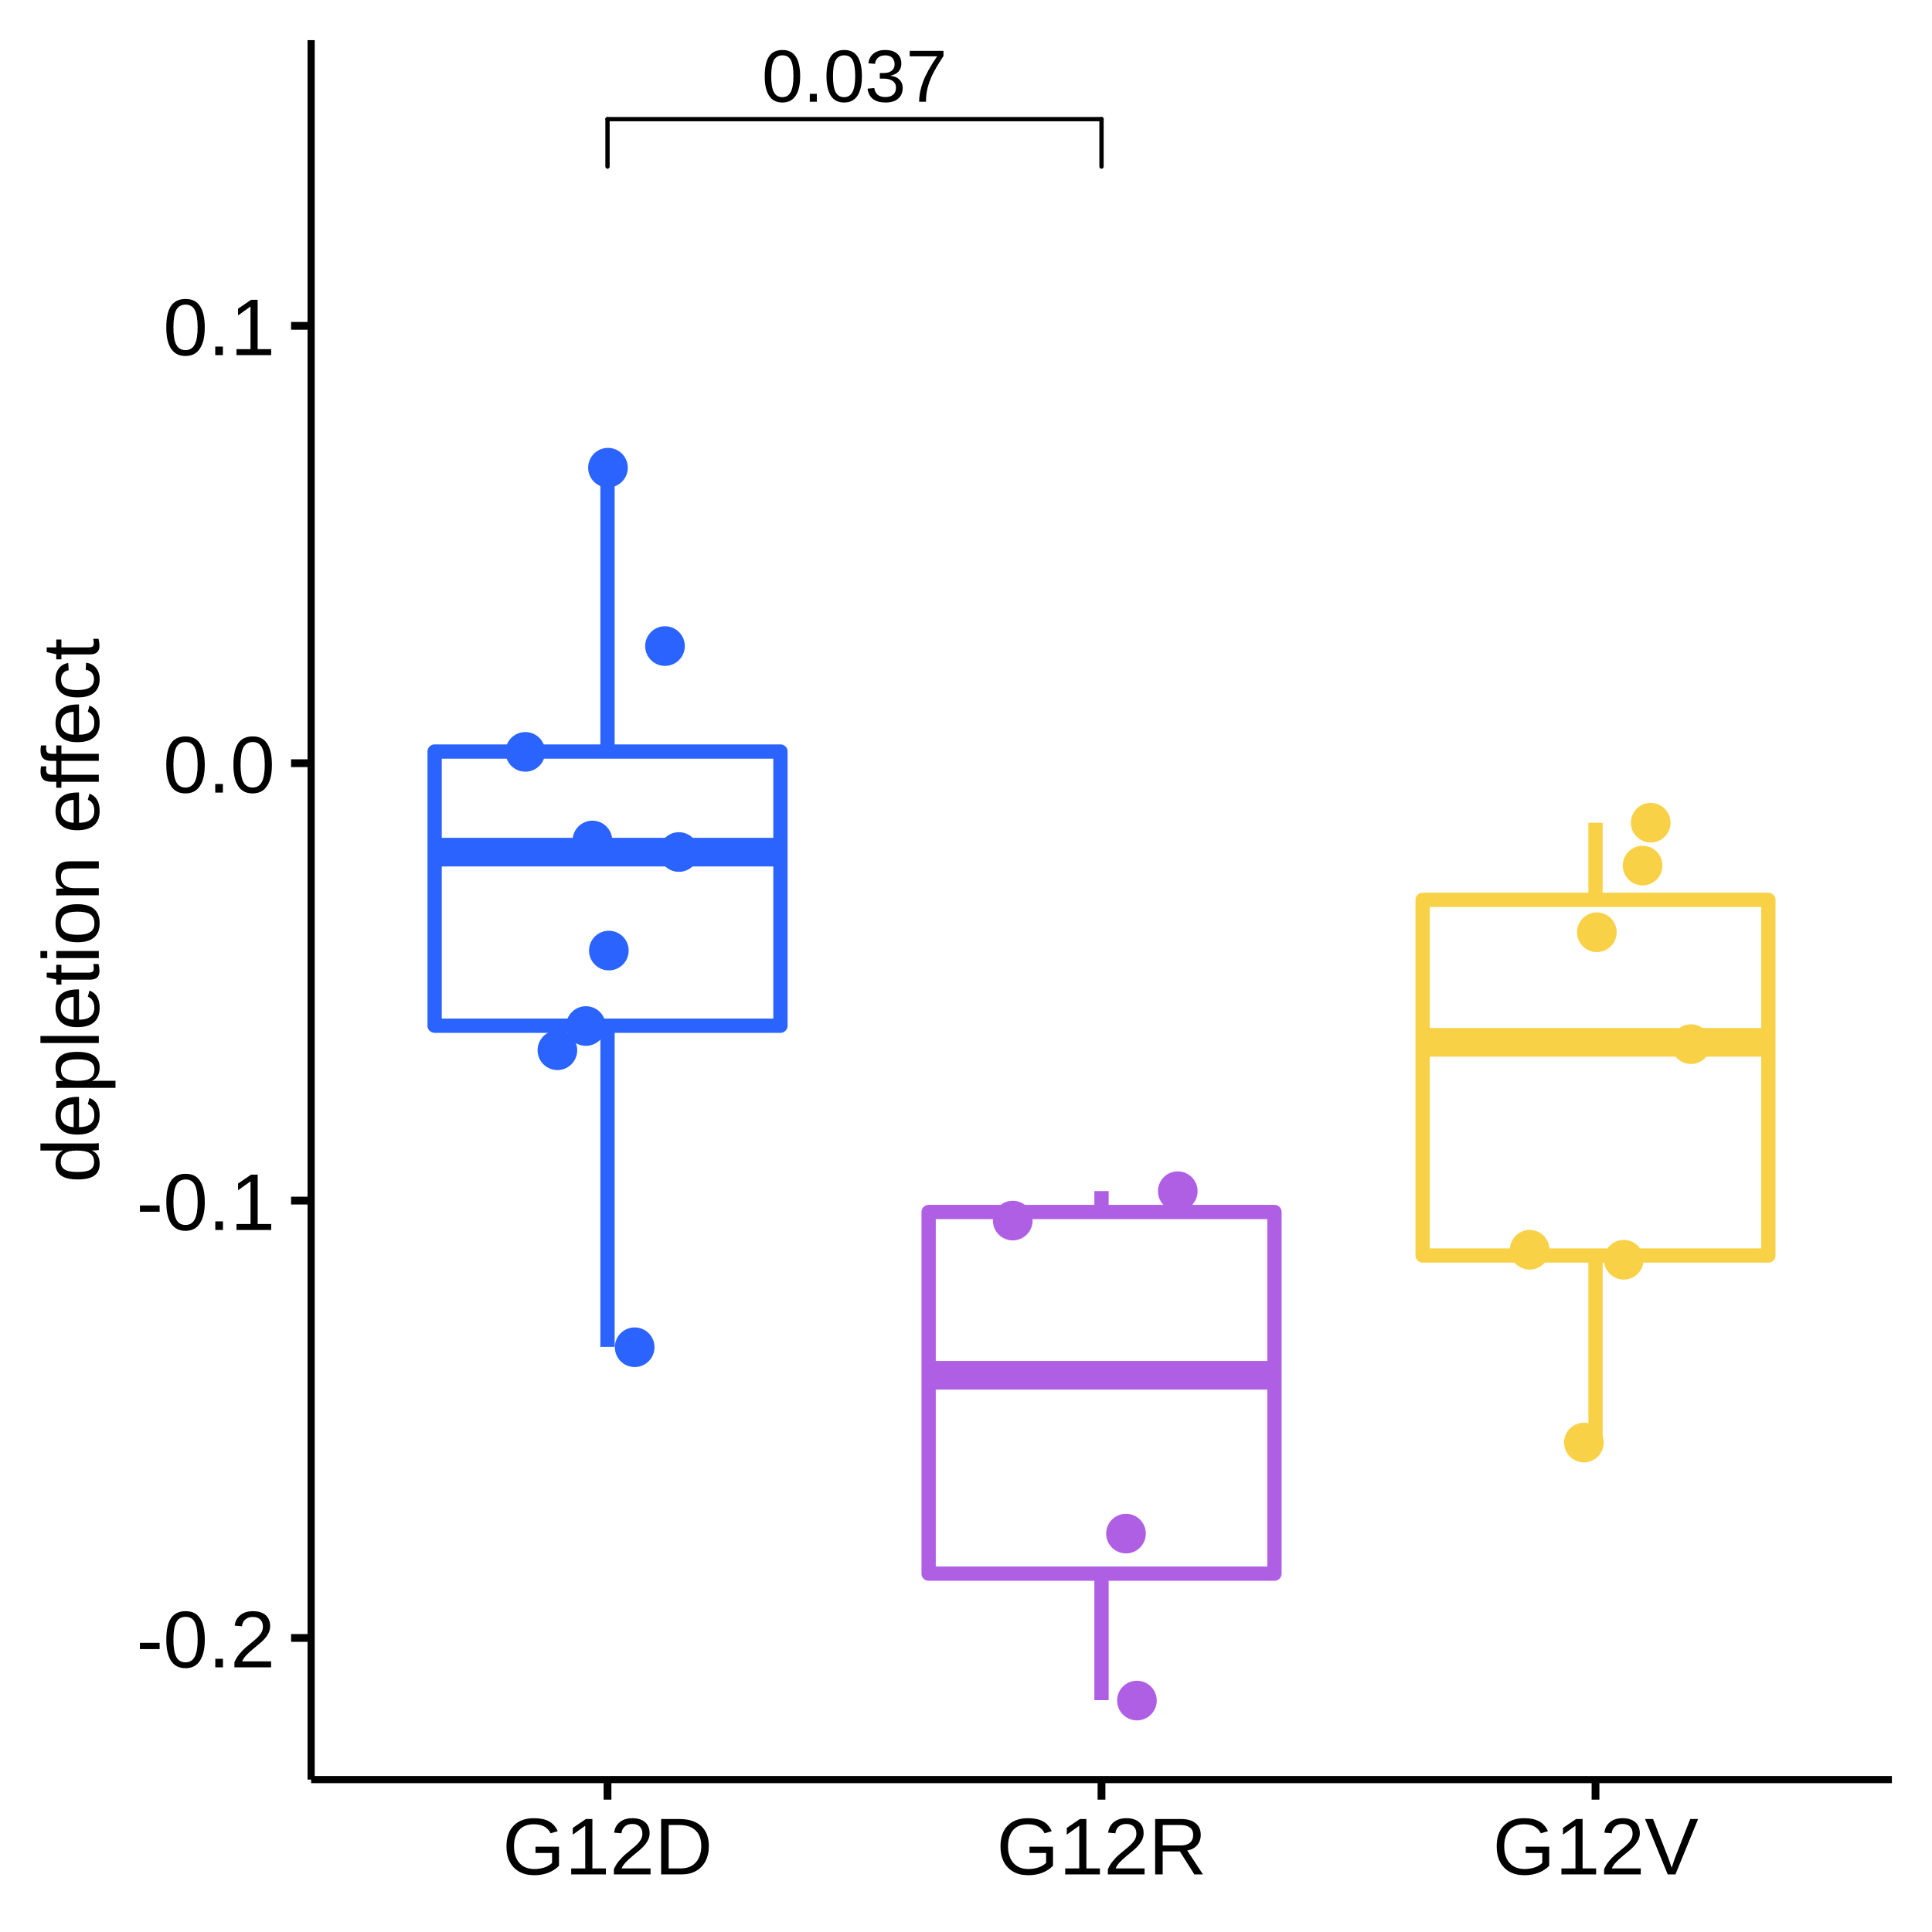
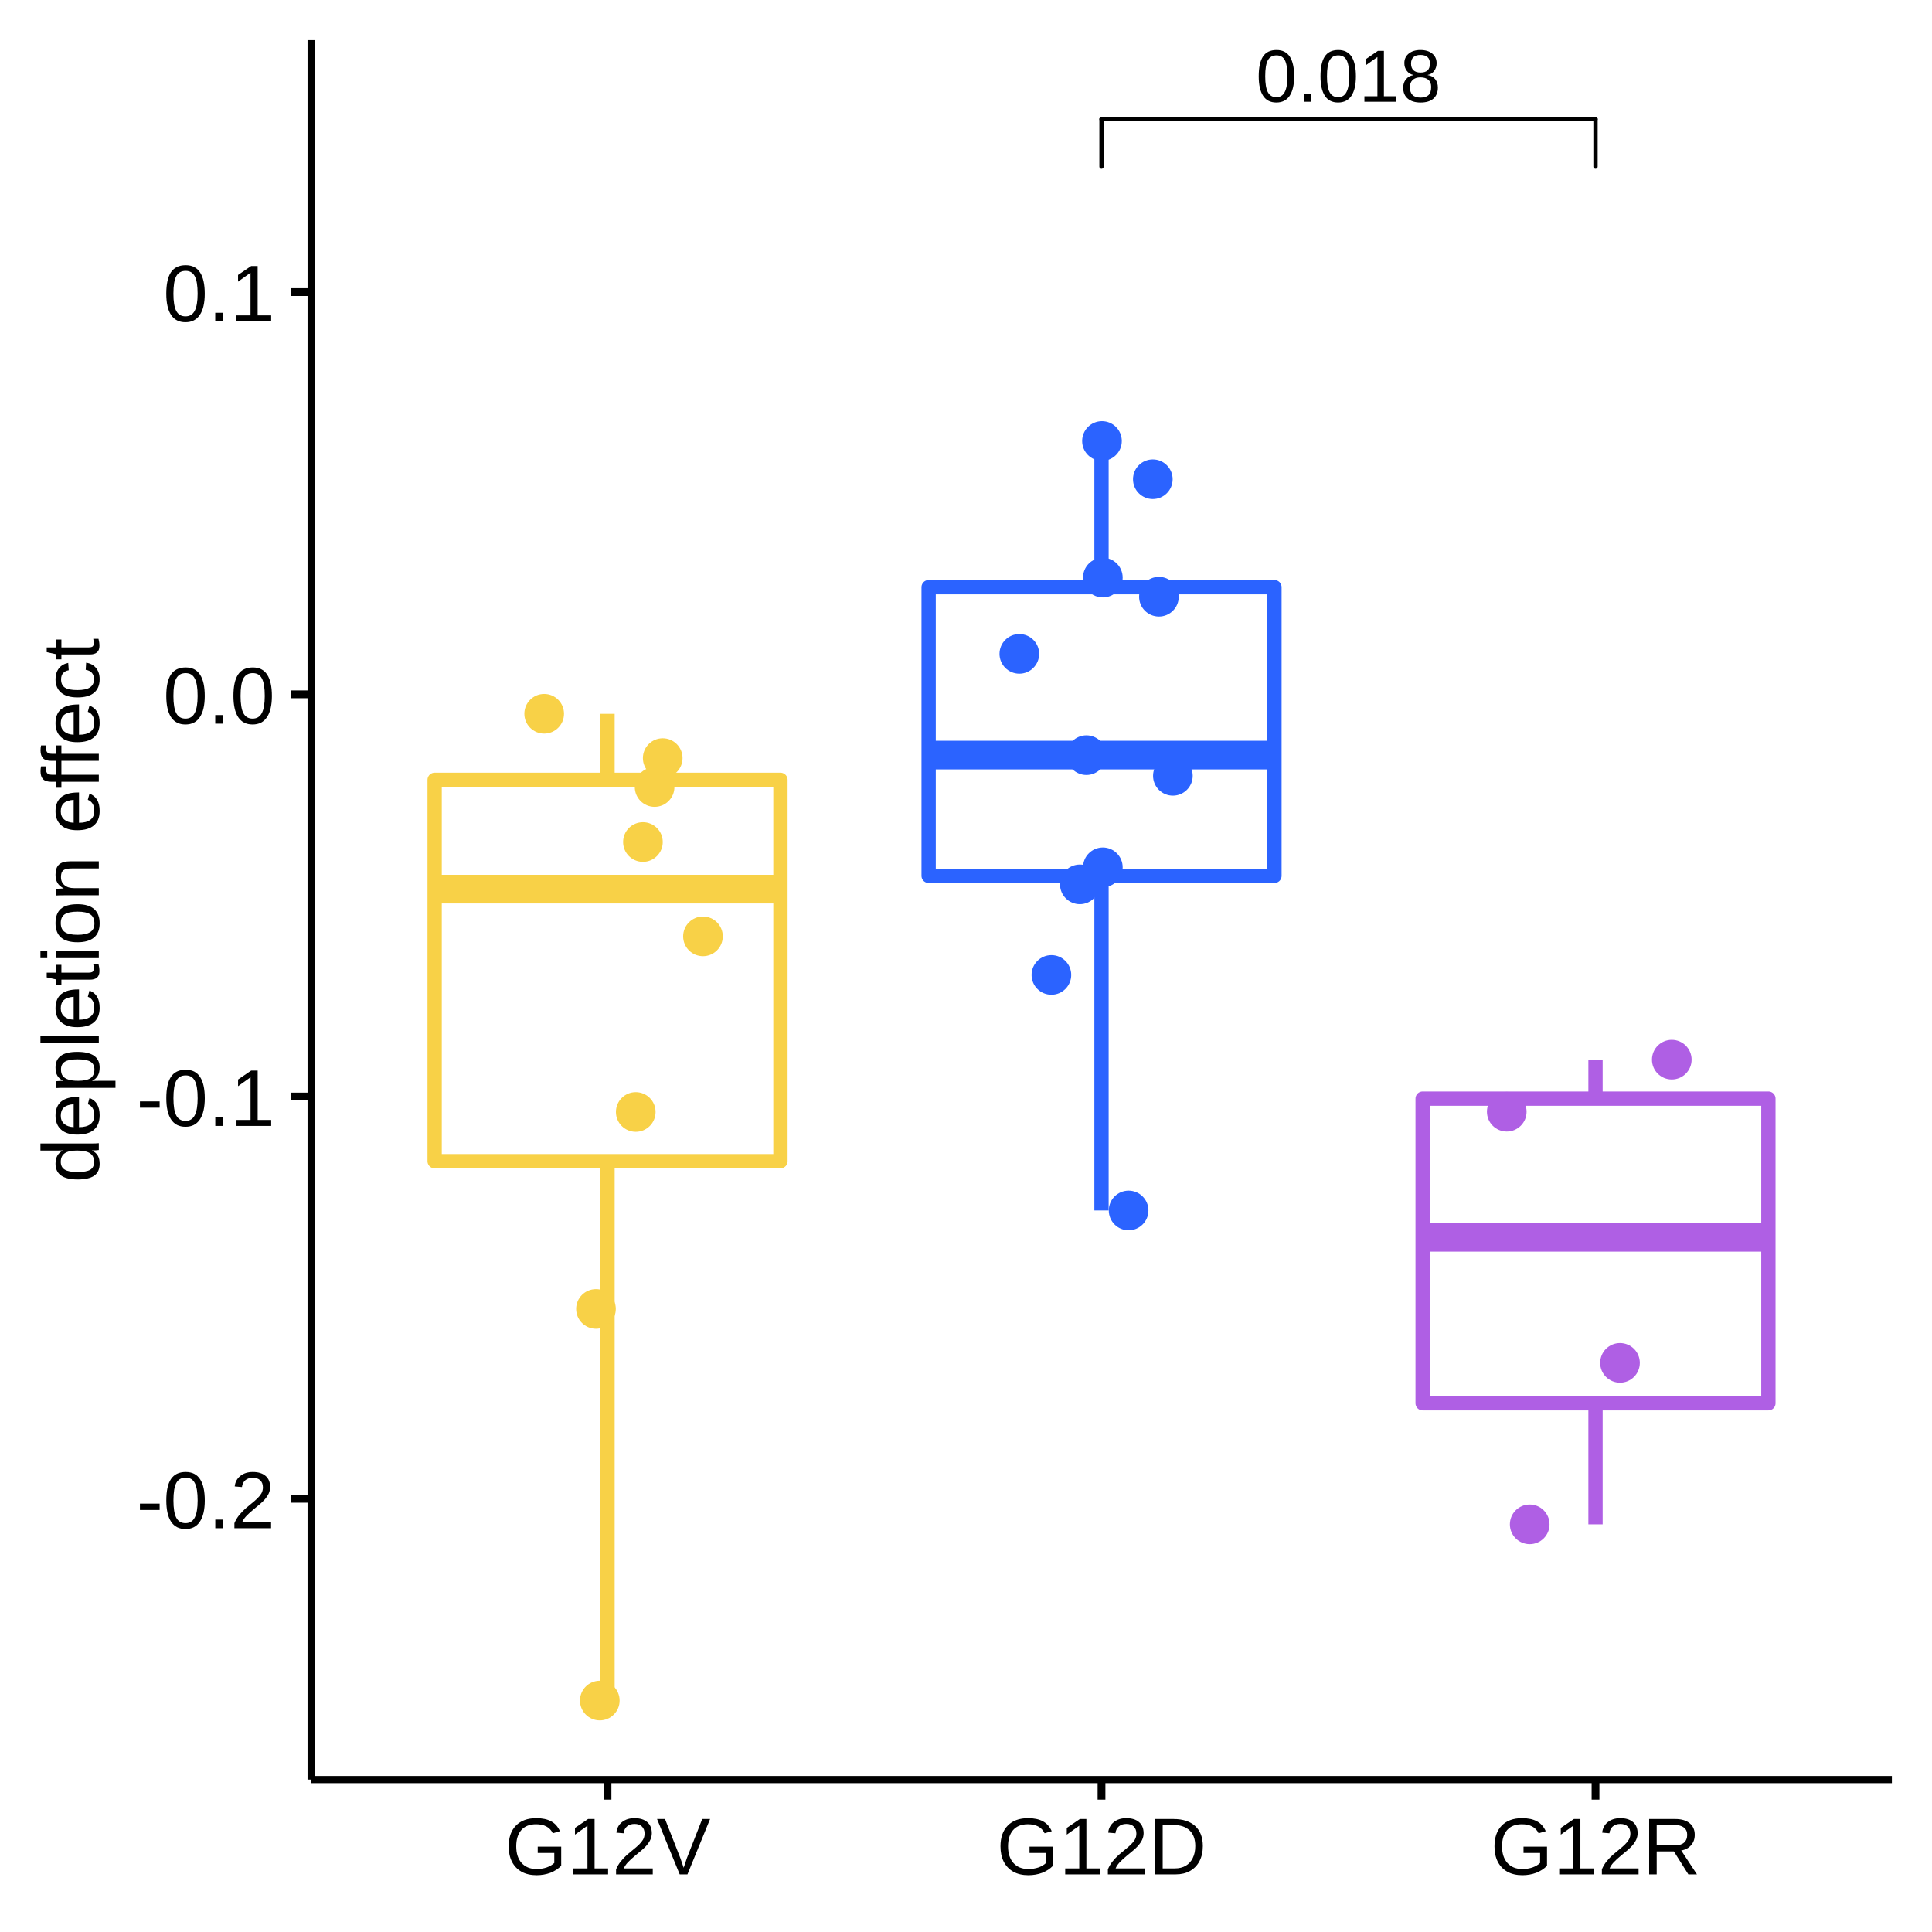
<svg xmlns="http://www.w3.org/2000/svg" viewBox="0 0 288.00 288.00">
  <defs>
    <style type="text/css">
    line, polyline, polygon, path, rect, circle {
      fill: none;
      stroke: #000000;
      stroke-linecap: round;
      stroke-linejoin: round;
      stroke-miterlimit: 10.00;
    }
  </style>
  </defs>
  <rect width="100%" height="100%" style="stroke: none; fill: #FFFFFF;" />
  <rect x="0.00" y="0.00" width="288.00" height="288.00" style="stroke-width: 1.16; stroke: #FFFFFF; fill: #FFFFFF;" />
  <defs>
    <clipPath id="cpNDYuMzh8MjgyLjAyfDI2NS4yOHw1Ljk4">
      <rect x="46.38" y="5.98" width="235.64" height="259.31" />
    </clipPath>
  </defs>
  <rect x="46.38" y="5.98" width="235.64" height="259.31" style="stroke-width: 1.16; stroke: none; fill: #FFFFFF;" clip-path="url(#cpNDYuMzh8MjgyLjAyfDI2NS4yOHw1Ljk4)" />
-   <line x1="90.56" y1="112.03" x2="90.56" y2="69.92" style="stroke-width: 2.13; stroke: #2B63FF; stroke-linecap: butt;" clip-path="url(#cpNDYuMzh8MjgyLjAyfDI2NS4yOHw1Ljk4)" />
-   <line x1="90.56" y1="152.90" x2="90.56" y2="200.78" style="stroke-width: 2.13; stroke: #2B63FF; stroke-linecap: butt;" clip-path="url(#cpNDYuMzh8MjgyLjAyfDI2NS4yOHw1Ljk4)" />
-   <polygon points="64.79,112.03 64.79,152.90 116.34,152.90 116.34,112.03 64.79,112.03 " style="stroke-width: 2.13; stroke: #2B63FF; fill: #FFFFFF;" clip-path="url(#cpNDYuMzh8MjgyLjAyfDI2NS4yOHw1Ljk4)" />
-   <line x1="64.79" y1="127.03" x2="116.34" y2="127.03" style="stroke-width: 4.27; stroke: #2B63FF; stroke-linecap: butt;" clip-path="url(#cpNDYuMzh8MjgyLjAyfDI2NS4yOHw1Ljk4)" />
-   <line x1="164.20" y1="180.67" x2="164.20" y2="177.55" style="stroke-width: 2.13; stroke: #AF5FE4; stroke-linecap: butt;" clip-path="url(#cpNDYuMzh8MjgyLjAyfDI2NS4yOHw1Ljk4)" />
-   <line x1="164.20" y1="234.58" x2="164.20" y2="253.44" style="stroke-width: 2.13; stroke: #AF5FE4; stroke-linecap: butt;" clip-path="url(#cpNDYuMzh8MjgyLjAyfDI2NS4yOHw1Ljk4)" />
-   <polygon points="138.43,180.67 138.43,234.58 189.98,234.58 189.98,180.67 138.43,180.67 " style="stroke-width: 2.13; stroke: #AF5FE4; fill: #FFFFFF;" clip-path="url(#cpNDYuMzh8MjgyLjAyfDI2NS4yOHw1Ljk4)" />
-   <line x1="138.43" y1="205.01" x2="189.98" y2="205.01" style="stroke-width: 4.27; stroke: #AF5FE4; stroke-linecap: butt;" clip-path="url(#cpNDYuMzh8MjgyLjAyfDI2NS4yOHw1Ljk4)" />
-   <line x1="237.84" y1="134.14" x2="237.84" y2="122.64" style="stroke-width: 2.13; stroke: #F8D147; stroke-linecap: butt;" clip-path="url(#cpNDYuMzh8MjgyLjAyfDI2NS4yOHw1Ljk4)" />
-   <line x1="237.84" y1="187.16" x2="237.84" y2="215.01" style="stroke-width: 2.13; stroke: #F8D147; stroke-linecap: butt;" clip-path="url(#cpNDYuMzh8MjgyLjAyfDI2NS4yOHw1Ljk4)" />
-   <polygon points="212.07,134.14 212.07,187.16 263.61,187.16 263.61,134.14 212.07,134.14 " style="stroke-width: 2.13; stroke: #F8D147; fill: #FFFFFF;" clip-path="url(#cpNDYuMzh8MjgyLjAyfDI2NS4yOHw1Ljk4)" />
-   <line x1="212.07" y1="155.38" x2="263.61" y2="155.38" style="stroke-width: 4.27; stroke: #F8D147; stroke-linecap: butt;" clip-path="url(#cpNDYuMzh8MjgyLjAyfDI2NS4yOHw1Ljk4)" />
-   <circle cx="236.11" cy="215.04" r="1.95pt" style="stroke-width: 0.71; stroke: #F8D147; fill: #F8D147;" clip-path="url(#cpNDYuMzh8MjgyLjAyfDI2NS4yOHw1Ljk4)" />
-   <circle cx="90.63" cy="69.72" r="1.95pt" style="stroke-width: 0.71; stroke: #2B63FF; fill: #2B63FF;" clip-path="url(#cpNDYuMzh8MjgyLjAyfDI2NS4yOHw1Ljk4)" />
-   <circle cx="99.13" cy="96.31" r="1.95pt" style="stroke-width: 0.71; stroke: #2B63FF; fill: #2B63FF;" clip-path="url(#cpNDYuMzh8MjgyLjAyfDI2NS4yOHw1Ljk4)" />
-   <circle cx="228.03" cy="186.30" r="1.95pt" style="stroke-width: 0.71; stroke: #F8D147; fill: #F8D147;" clip-path="url(#cpNDYuMzh8MjgyLjAyfDI2NS4yOHw1Ljk4)" />
-   <circle cx="169.48" cy="253.50" r="1.95pt" style="stroke-width: 0.71; stroke: #AF5FE4; fill: #AF5FE4;" clip-path="url(#cpNDYuMzh8MjgyLjAyfDI2NS4yOHw1Ljk4)" />
-   <circle cx="238.04" cy="138.97" r="1.95pt" style="stroke-width: 0.71; stroke: #F8D147; fill: #F8D147;" clip-path="url(#cpNDYuMzh8MjgyLjAyfDI2NS4yOHw1Ljk4)" />
-   <circle cx="87.34" cy="152.95" r="1.95pt" style="stroke-width: 0.71; stroke: #2B63FF; fill: #2B63FF;" clip-path="url(#cpNDYuMzh8MjgyLjAyfDI2NS4yOHw1Ljk4)" />
-   <circle cx="94.61" cy="200.83" r="1.95pt" style="stroke-width: 0.71; stroke: #2B63FF; fill: #2B63FF;" clip-path="url(#cpNDYuMzh8MjgyLjAyfDI2NS4yOHw1Ljk4)" />
-   <circle cx="242.05" cy="187.79" r="1.95pt" style="stroke-width: 0.71; stroke: #F8D147; fill: #F8D147;" clip-path="url(#cpNDYuMzh8MjgyLjAyfDI2NS4yOHw1Ljk4)" />
-   <circle cx="78.31" cy="112.08" r="1.95pt" style="stroke-width: 0.71; stroke: #2B63FF; fill: #2B63FF;" clip-path="url(#cpNDYuMzh8MjgyLjAyfDI2NS4yOHw1Ljk4)" />
-   <circle cx="246.07" cy="122.64" r="1.95pt" style="stroke-width: 0.71; stroke: #F8D147; fill: #F8D147;" clip-path="url(#cpNDYuMzh8MjgyLjAyfDI2NS4yOHw1Ljk4)" />
-   <circle cx="150.97" cy="181.95" r="1.95pt" style="stroke-width: 0.71; stroke: #AF5FE4; fill: #AF5FE4;" clip-path="url(#cpNDYuMzh8MjgyLjAyfDI2NS4yOHw1Ljk4)" />
-   <circle cx="101.20" cy="127.01" r="1.95pt" style="stroke-width: 0.71; stroke: #2B63FF; fill: #2B63FF;" clip-path="url(#cpNDYuMzh8MjgyLjAyfDI2NS4yOHw1Ljk4)" />
-   <circle cx="167.85" cy="228.61" r="1.95pt" style="stroke-width: 0.71; stroke: #AF5FE4; fill: #AF5FE4;" clip-path="url(#cpNDYuMzh8MjgyLjAyfDI2NS4yOHw1Ljk4)" />
-   <circle cx="252.07" cy="155.65" r="1.95pt" style="stroke-width: 0.71; stroke: #F8D147; fill: #F8D147;" clip-path="url(#cpNDYuMzh8MjgyLjAyfDI2NS4yOHw1Ljk4)" />
-   <circle cx="83.09" cy="156.56" r="1.95pt" style="stroke-width: 0.71; stroke: #2B63FF; fill: #2B63FF;" clip-path="url(#cpNDYuMzh8MjgyLjAyfDI2NS4yOHw1Ljk4)" />
-   <circle cx="175.57" cy="177.57" r="1.95pt" style="stroke-width: 0.71; stroke: #AF5FE4; fill: #AF5FE4;" clip-path="url(#cpNDYuMzh8MjgyLjAyfDI2NS4yOHw1Ljk4)" />
-   <circle cx="90.76" cy="141.70" r="1.95pt" style="stroke-width: 0.71; stroke: #2B63FF; fill: #2B63FF;" clip-path="url(#cpNDYuMzh8MjgyLjAyfDI2NS4yOHw1Ljk4)" />
-   <circle cx="88.31" cy="125.29" r="1.95pt" style="stroke-width: 0.71; stroke: #2B63FF; fill: #2B63FF;" clip-path="url(#cpNDYuMzh8MjgyLjAyfDI2NS4yOHw1Ljk4)" />
-   <circle cx="244.86" cy="129.03" r="1.95pt" style="stroke-width: 0.71; stroke: #F8D147; fill: #F8D147;" clip-path="url(#cpNDYuMzh8MjgyLjAyfDI2NS4yOHw1Ljk4)" />
+   <line x1="90.56" y1="116.25" x2="90.56" y2="106.41" style="stroke-width: 2.13; stroke: #F8D147; stroke-linecap: butt;" clip-path="url(#cpNDYuMzh8MjgyLjAyfDI2NS4yOHw1Ljk4)" />
+   <line x1="90.56" y1="173.10" x2="90.56" y2="253.49" style="stroke-width: 2.13; stroke: #F8D147; stroke-linecap: butt;" clip-path="url(#cpNDYuMzh8MjgyLjAyfDI2NS4yOHw1Ljk4)" />
+   <polygon points="64.79,116.25 64.79,173.10 116.34,173.10 116.34,116.25 64.79,116.25 " style="stroke-width: 2.13; stroke: #F8D147; fill: #FFFFFF;" clip-path="url(#cpNDYuMzh8MjgyLjAyfDI2NS4yOHw1Ljk4)" />
+   <line x1="64.79" y1="132.54" x2="116.34" y2="132.54" style="stroke-width: 4.27; stroke: #F8D147; stroke-linecap: butt;" clip-path="url(#cpNDYuMzh8MjgyLjAyfDI2NS4yOHw1Ljk4)" />
+   <line x1="164.20" y1="87.53" x2="164.20" y2="65.73" style="stroke-width: 2.13; stroke: #2B63FF; stroke-linecap: butt;" clip-path="url(#cpNDYuMzh8MjgyLjAyfDI2NS4yOHw1Ljk4)" />
+   <line x1="164.20" y1="130.56" x2="164.20" y2="180.44" style="stroke-width: 2.13; stroke: #2B63FF; stroke-linecap: butt;" clip-path="url(#cpNDYuMzh8MjgyLjAyfDI2NS4yOHw1Ljk4)" />
+   <polygon points="138.43,87.53 138.43,130.56 189.98,130.56 189.98,87.53 138.43,87.53 " style="stroke-width: 2.13; stroke: #2B63FF; fill: #FFFFFF;" clip-path="url(#cpNDYuMzh8MjgyLjAyfDI2NS4yOHw1Ljk4)" />
+   <line x1="138.43" y1="112.56" x2="189.98" y2="112.56" style="stroke-width: 4.27; stroke: #2B63FF; stroke-linecap: butt;" clip-path="url(#cpNDYuMzh8MjgyLjAyfDI2NS4yOHw1Ljk4)" />
+   <line x1="237.84" y1="163.77" x2="237.84" y2="157.96" style="stroke-width: 2.13; stroke: #AF5FE4; stroke-linecap: butt;" clip-path="url(#cpNDYuMzh8MjgyLjAyfDI2NS4yOHw1Ljk4)" />
+   <line x1="237.84" y1="209.18" x2="237.84" y2="227.23" style="stroke-width: 2.13; stroke: #AF5FE4; stroke-linecap: butt;" clip-path="url(#cpNDYuMzh8MjgyLjAyfDI2NS4yOHw1Ljk4)" />
+   <polygon points="212.07,163.77 212.07,209.18 263.61,209.18 263.61,163.77 212.07,163.77 " style="stroke-width: 2.13; stroke: #AF5FE4; fill: #FFFFFF;" clip-path="url(#cpNDYuMzh8MjgyLjAyfDI2NS4yOHw1Ljk4)" />
+   <line x1="212.07" y1="184.44" x2="263.61" y2="184.44" style="stroke-width: 4.27; stroke: #AF5FE4; stroke-linecap: butt;" clip-path="url(#cpNDYuMzh8MjgyLjAyfDI2NS4yOHw1Ljk4)" />
+   <circle cx="88.84" cy="195.12" r="1.95pt" style="stroke-width: 0.71; stroke: #F8D147; fill: #F8D147;" clip-path="url(#cpNDYuMzh8MjgyLjAyfDI2NS4yOHw1Ljk4)" />
+   <circle cx="164.27" cy="65.74" r="1.95pt" style="stroke-width: 0.71; stroke: #2B63FF; fill: #2B63FF;" clip-path="url(#cpNDYuMzh8MjgyLjAyfDI2NS4yOHw1Ljk4)" />
+   <circle cx="172.76" cy="88.95" r="1.95pt" style="stroke-width: 0.71; stroke: #2B63FF; fill: #2B63FF;" clip-path="url(#cpNDYuMzh8MjgyLjAyfDI2NS4yOHw1Ljk4)" />
+   <circle cx="228.03" cy="227.23" r="1.95pt" style="stroke-width: 0.71; stroke: #AF5FE4; fill: #AF5FE4;" clip-path="url(#cpNDYuMzh8MjgyLjAyfDI2NS4yOHw1Ljk4)" />
+   <circle cx="95.84" cy="125.52" r="1.95pt" style="stroke-width: 0.71; stroke: #F8D147; fill: #F8D147;" clip-path="url(#cpNDYuMzh8MjgyLjAyfDI2NS4yOHw1Ljk4)" />
+   <circle cx="164.40" cy="86.10" r="1.95pt" style="stroke-width: 0.71; stroke: #2B63FF; fill: #2B63FF;" clip-path="url(#cpNDYuMzh8MjgyLjAyfDI2NS4yOHw1Ljk4)" />
+   <circle cx="160.97" cy="131.83" r="1.95pt" style="stroke-width: 0.71; stroke: #2B63FF; fill: #2B63FF;" clip-path="url(#cpNDYuMzh8MjgyLjAyfDI2NS4yOHw1Ljk4)" />
+   <circle cx="168.24" cy="180.44" r="1.95pt" style="stroke-width: 0.71; stroke: #2B63FF; fill: #2B63FF;" clip-path="url(#cpNDYuMzh8MjgyLjAyfDI2NS4yOHw1Ljk4)" />
+   <circle cx="94.77" cy="165.76" r="1.95pt" style="stroke-width: 0.71; stroke: #F8D147; fill: #F8D147;" clip-path="url(#cpNDYuMzh8MjgyLjAyfDI2NS4yOHw1Ljk4)" />
+   <circle cx="151.95" cy="97.47" r="1.95pt" style="stroke-width: 0.71; stroke: #2B63FF; fill: #2B63FF;" clip-path="url(#cpNDYuMzh8MjgyLjAyfDI2NS4yOHw1Ljk4)" />
+   <circle cx="98.79" cy="113.01" r="1.95pt" style="stroke-width: 0.71; stroke: #F8D147; fill: #F8D147;" clip-path="url(#cpNDYuMzh8MjgyLjAyfDI2NS4yOHw1Ljk4)" />
+   <circle cx="224.61" cy="165.72" r="1.95pt" style="stroke-width: 0.71; stroke: #AF5FE4; fill: #AF5FE4;" clip-path="url(#cpNDYuMzh8MjgyLjAyfDI2NS4yOHw1Ljk4)" />
+   <circle cx="174.84" cy="115.65" r="1.95pt" style="stroke-width: 0.71; stroke: #2B63FF; fill: #2B63FF;" clip-path="url(#cpNDYuMzh8MjgyLjAyfDI2NS4yOHw1Ljk4)" />
+   <circle cx="241.49" cy="203.16" r="1.95pt" style="stroke-width: 0.71; stroke: #AF5FE4; fill: #AF5FE4;" clip-path="url(#cpNDYuMzh8MjgyLjAyfDI2NS4yOHw1Ljk4)" />
+   <circle cx="104.79" cy="139.58" r="1.95pt" style="stroke-width: 0.71; stroke: #F8D147; fill: #F8D147;" clip-path="url(#cpNDYuMzh8MjgyLjAyfDI2NS4yOHw1Ljk4)" />
+   <circle cx="156.73" cy="145.33" r="1.95pt" style="stroke-width: 0.71; stroke: #2B63FF; fill: #2B63FF;" clip-path="url(#cpNDYuMzh8MjgyLjAyfDI2NS4yOHw1Ljk4)" />
+   <circle cx="249.21" cy="157.96" r="1.95pt" style="stroke-width: 0.71; stroke: #AF5FE4; fill: #AF5FE4;" clip-path="url(#cpNDYuMzh8MjgyLjAyfDI2NS4yOHw1Ljk4)" />
+   <circle cx="164.40" cy="129.29" r="1.95pt" style="stroke-width: 0.71; stroke: #2B63FF; fill: #2B63FF;" clip-path="url(#cpNDYuMzh8MjgyLjAyfDI2NS4yOHw1Ljk4)" />
+   <circle cx="161.95" cy="112.57" r="1.95pt" style="stroke-width: 0.71; stroke: #2B63FF; fill: #2B63FF;" clip-path="url(#cpNDYuMzh8MjgyLjAyfDI2NS4yOHw1Ljk4)" />
+   <circle cx="97.58" cy="117.32" r="1.95pt" style="stroke-width: 0.71; stroke: #F8D147; fill: #F8D147;" clip-path="url(#cpNDYuMzh8MjgyLjAyfDI2NS4yOHw1Ljk4)" />
+   <circle cx="89.41" cy="253.50" r="1.95pt" style="stroke-width: 0.71; stroke: #F8D147; fill: #F8D147;" clip-path="url(#cpNDYuMzh8MjgyLjAyfDI2NS4yOHw1Ljk4)" />
+   <circle cx="171.85" cy="71.44" r="1.95pt" style="stroke-width: 0.71; stroke: #2B63FF; fill: #2B63FF;" clip-path="url(#cpNDYuMzh8MjgyLjAyfDI2NS4yOHw1Ljk4)" />
+   <circle cx="81.12" cy="106.40" r="1.95pt" style="stroke-width: 0.71; stroke: #F8D147; fill: #F8D147;" clip-path="url(#cpNDYuMzh8MjgyLjAyfDI2NS4yOHw1Ljk4)" />
  <g clip-path="url(#cpNDYuMzh8MjgyLjAyfDI2NS4yOHw1Ljk4)">
-     <text x="113.56" y="15.17" style="font-size: 11.04px; font-family: Arial;" textLength="27.64px" lengthAdjust="spacingAndGlyphs">0.037</text>
+     <text x="187.20" y="15.17" style="font-size: 11.04px; font-family: Arial;" textLength="27.64px" lengthAdjust="spacingAndGlyphs">0.018</text>
  </g>
-   <line x1="90.56" y1="24.83" x2="90.56" y2="17.76" style="stroke-width: 0.64;" clip-path="url(#cpNDYuMzh8MjgyLjAyfDI2NS4yOHw1Ljk4)" />
-   <line x1="90.56" y1="17.76" x2="164.20" y2="17.76" style="stroke-width: 0.64;" clip-path="url(#cpNDYuMzh8MjgyLjAyfDI2NS4yOHw1Ljk4)" />
-   <line x1="164.20" y1="17.76" x2="164.20" y2="24.83" style="stroke-width: 0.64;" clip-path="url(#cpNDYuMzh8MjgyLjAyfDI2NS4yOHw1Ljk4)" />
+   <line x1="164.20" y1="24.84" x2="164.20" y2="17.76" style="stroke-width: 0.64;" clip-path="url(#cpNDYuMzh8MjgyLjAyfDI2NS4yOHw1Ljk4)" />
+   <line x1="164.20" y1="17.76" x2="237.84" y2="17.76" style="stroke-width: 0.64;" clip-path="url(#cpNDYuMzh8MjgyLjAyfDI2NS4yOHw1Ljk4)" />
+   <line x1="237.84" y1="17.76" x2="237.84" y2="24.84" style="stroke-width: 0.64;" clip-path="url(#cpNDYuMzh8MjgyLjAyfDI2NS4yOHw1Ljk4)" />
  <defs>
    <clipPath id="cpMC4wMHwyODguMDB8Mjg4LjAwfDAuMDA=">
      <rect x="0.00" y="0.00" width="288.00" height="288.00" />
    </clipPath>
  </defs>
  <polyline points="46.38,265.28 46.38,5.98 " style="stroke-width: 1.07; stroke-linecap: butt;" clip-path="url(#cpMC4wMHwyODguMDB8Mjg4LjAwfDAuMDA=)" />
  <g clip-path="url(#cpMC4wMHwyODguMDB8Mjg4LjAwfDAuMDA=)">
-     <text x="20.33" y="248.55" style="font-size: 12.00px; font-family: Arial;" textLength="20.68px" lengthAdjust="spacingAndGlyphs">-0.2</text>
+     <text x="20.33" y="227.80" style="font-size: 12.00px; font-family: Arial;" textLength="20.68px" lengthAdjust="spacingAndGlyphs">-0.2</text>
  </g>
  <g clip-path="url(#cpMC4wMHwyODguMDB8Mjg4LjAwfDAuMDA=)">
-     <text x="20.33" y="183.35" style="font-size: 12.00px; font-family: Arial;" textLength="20.68px" lengthAdjust="spacingAndGlyphs">-0.1</text>
+     <text x="20.33" y="167.84" style="font-size: 12.00px; font-family: Arial;" textLength="20.68px" lengthAdjust="spacingAndGlyphs">-0.1</text>
  </g>
  <g clip-path="url(#cpMC4wMHwyODguMDB8Mjg4LjAwfDAuMDA=)">
-     <text x="24.32" y="118.15" style="font-size: 12.00px; font-family: Arial;" textLength="16.68px" lengthAdjust="spacingAndGlyphs">0.0</text>
+     <text x="24.32" y="107.87" style="font-size: 12.00px; font-family: Arial;" textLength="16.68px" lengthAdjust="spacingAndGlyphs">0.0</text>
  </g>
  <g clip-path="url(#cpMC4wMHwyODguMDB8Mjg4LjAwfDAuMDA=)">
-     <text x="24.32" y="52.94" style="font-size: 12.00px; font-family: Arial;" textLength="16.68px" lengthAdjust="spacingAndGlyphs">0.1</text>
+     <text x="24.32" y="47.91" style="font-size: 12.00px; font-family: Arial;" textLength="16.68px" lengthAdjust="spacingAndGlyphs">0.1</text>
  </g>
-   <polyline points="43.39,244.17 46.38,244.17 " style="stroke-width: 1.16; stroke-linecap: butt;" clip-path="url(#cpMC4wMHwyODguMDB8Mjg4LjAwfDAuMDA=)" />
-   <polyline points="43.39,178.97 46.38,178.97 " style="stroke-width: 1.16; stroke-linecap: butt;" clip-path="url(#cpMC4wMHwyODguMDB8Mjg4LjAwfDAuMDA=)" />
-   <polyline points="43.39,113.77 46.38,113.77 " style="stroke-width: 1.16; stroke-linecap: butt;" clip-path="url(#cpMC4wMHwyODguMDB8Mjg4LjAwfDAuMDA=)" />
-   <polyline points="43.39,48.57 46.38,48.57 " style="stroke-width: 1.16; stroke-linecap: butt;" clip-path="url(#cpMC4wMHwyODguMDB8Mjg4LjAwfDAuMDA=)" />
+   <polyline points="43.39,223.42 46.38,223.42 " style="stroke-width: 1.16; stroke-linecap: butt;" clip-path="url(#cpMC4wMHwyODguMDB8Mjg4LjAwfDAuMDA=)" />
+   <polyline points="43.39,163.46 46.38,163.46 " style="stroke-width: 1.16; stroke-linecap: butt;" clip-path="url(#cpMC4wMHwyODguMDB8Mjg4LjAwfDAuMDA=)" />
+   <polyline points="43.39,103.50 46.38,103.50 " style="stroke-width: 1.16; stroke-linecap: butt;" clip-path="url(#cpMC4wMHwyODguMDB8Mjg4LjAwfDAuMDA=)" />
+   <polyline points="43.39,43.54 46.38,43.54 " style="stroke-width: 1.16; stroke-linecap: butt;" clip-path="url(#cpMC4wMHwyODguMDB8Mjg4LjAwfDAuMDA=)" />
  <polyline points="46.38,265.28 282.02,265.28 " style="stroke-width: 1.07; stroke-linecap: butt;" clip-path="url(#cpMC4wMHwyODguMDB8Mjg4LjAwfDAuMDA=)" />
  <polyline points="90.56,268.27 90.56,265.28 " style="stroke-width: 1.16; stroke-linecap: butt;" clip-path="url(#cpMC4wMHwyODguMDB8Mjg4LjAwfDAuMDA=)" />
  <polyline points="164.20,268.27 164.20,265.28 " style="stroke-width: 1.16; stroke-linecap: butt;" clip-path="url(#cpMC4wMHwyODguMDB8Mjg4LjAwfDAuMDA=)" />
  <polyline points="237.84,268.27 237.84,265.28 " style="stroke-width: 1.16; stroke-linecap: butt;" clip-path="url(#cpMC4wMHwyODguMDB8Mjg4LjAwfDAuMDA=)" />
  <g clip-path="url(#cpMC4wMHwyODguMDB8Mjg4LjAwfDAuMDA=)">
-     <text x="74.89" y="279.41" style="font-size: 12.00px; font-family: Arial;" textLength="31.34px" lengthAdjust="spacingAndGlyphs">G12D</text>
+     <text x="75.22" y="279.41" style="font-size: 12.00px; font-family: Arial;" textLength="30.68px" lengthAdjust="spacingAndGlyphs">G12V</text>
  </g>
  <g clip-path="url(#cpMC4wMHwyODguMDB8Mjg4LjAwfDAuMDA=)">
-     <text x="148.53" y="279.41" style="font-size: 12.00px; font-family: Arial;" textLength="31.34px" lengthAdjust="spacingAndGlyphs">G12R</text>
+     <text x="148.53" y="279.41" style="font-size: 12.00px; font-family: Arial;" textLength="31.34px" lengthAdjust="spacingAndGlyphs">G12D</text>
  </g>
  <g clip-path="url(#cpMC4wMHwyODguMDB8Mjg4LjAwfDAuMDA=)">
-     <text x="222.50" y="279.41" style="font-size: 12.00px; font-family: Arial;" textLength="30.68px" lengthAdjust="spacingAndGlyphs">G12V</text>
+     <text x="222.17" y="279.41" style="font-size: 12.00px; font-family: Arial;" textLength="31.34px" lengthAdjust="spacingAndGlyphs">G12R</text>
  </g>
  <g clip-path="url(#cpMC4wMHwyODguMDB8Mjg4LjAwfDAuMDA=)">
    <text transform="translate(14.73,176.32) rotate(-90)" style="font-size: 12.00px; font-family: Arial;" textLength="81.38px" lengthAdjust="spacingAndGlyphs">depletion effect</text>
  </g>
</svg>
